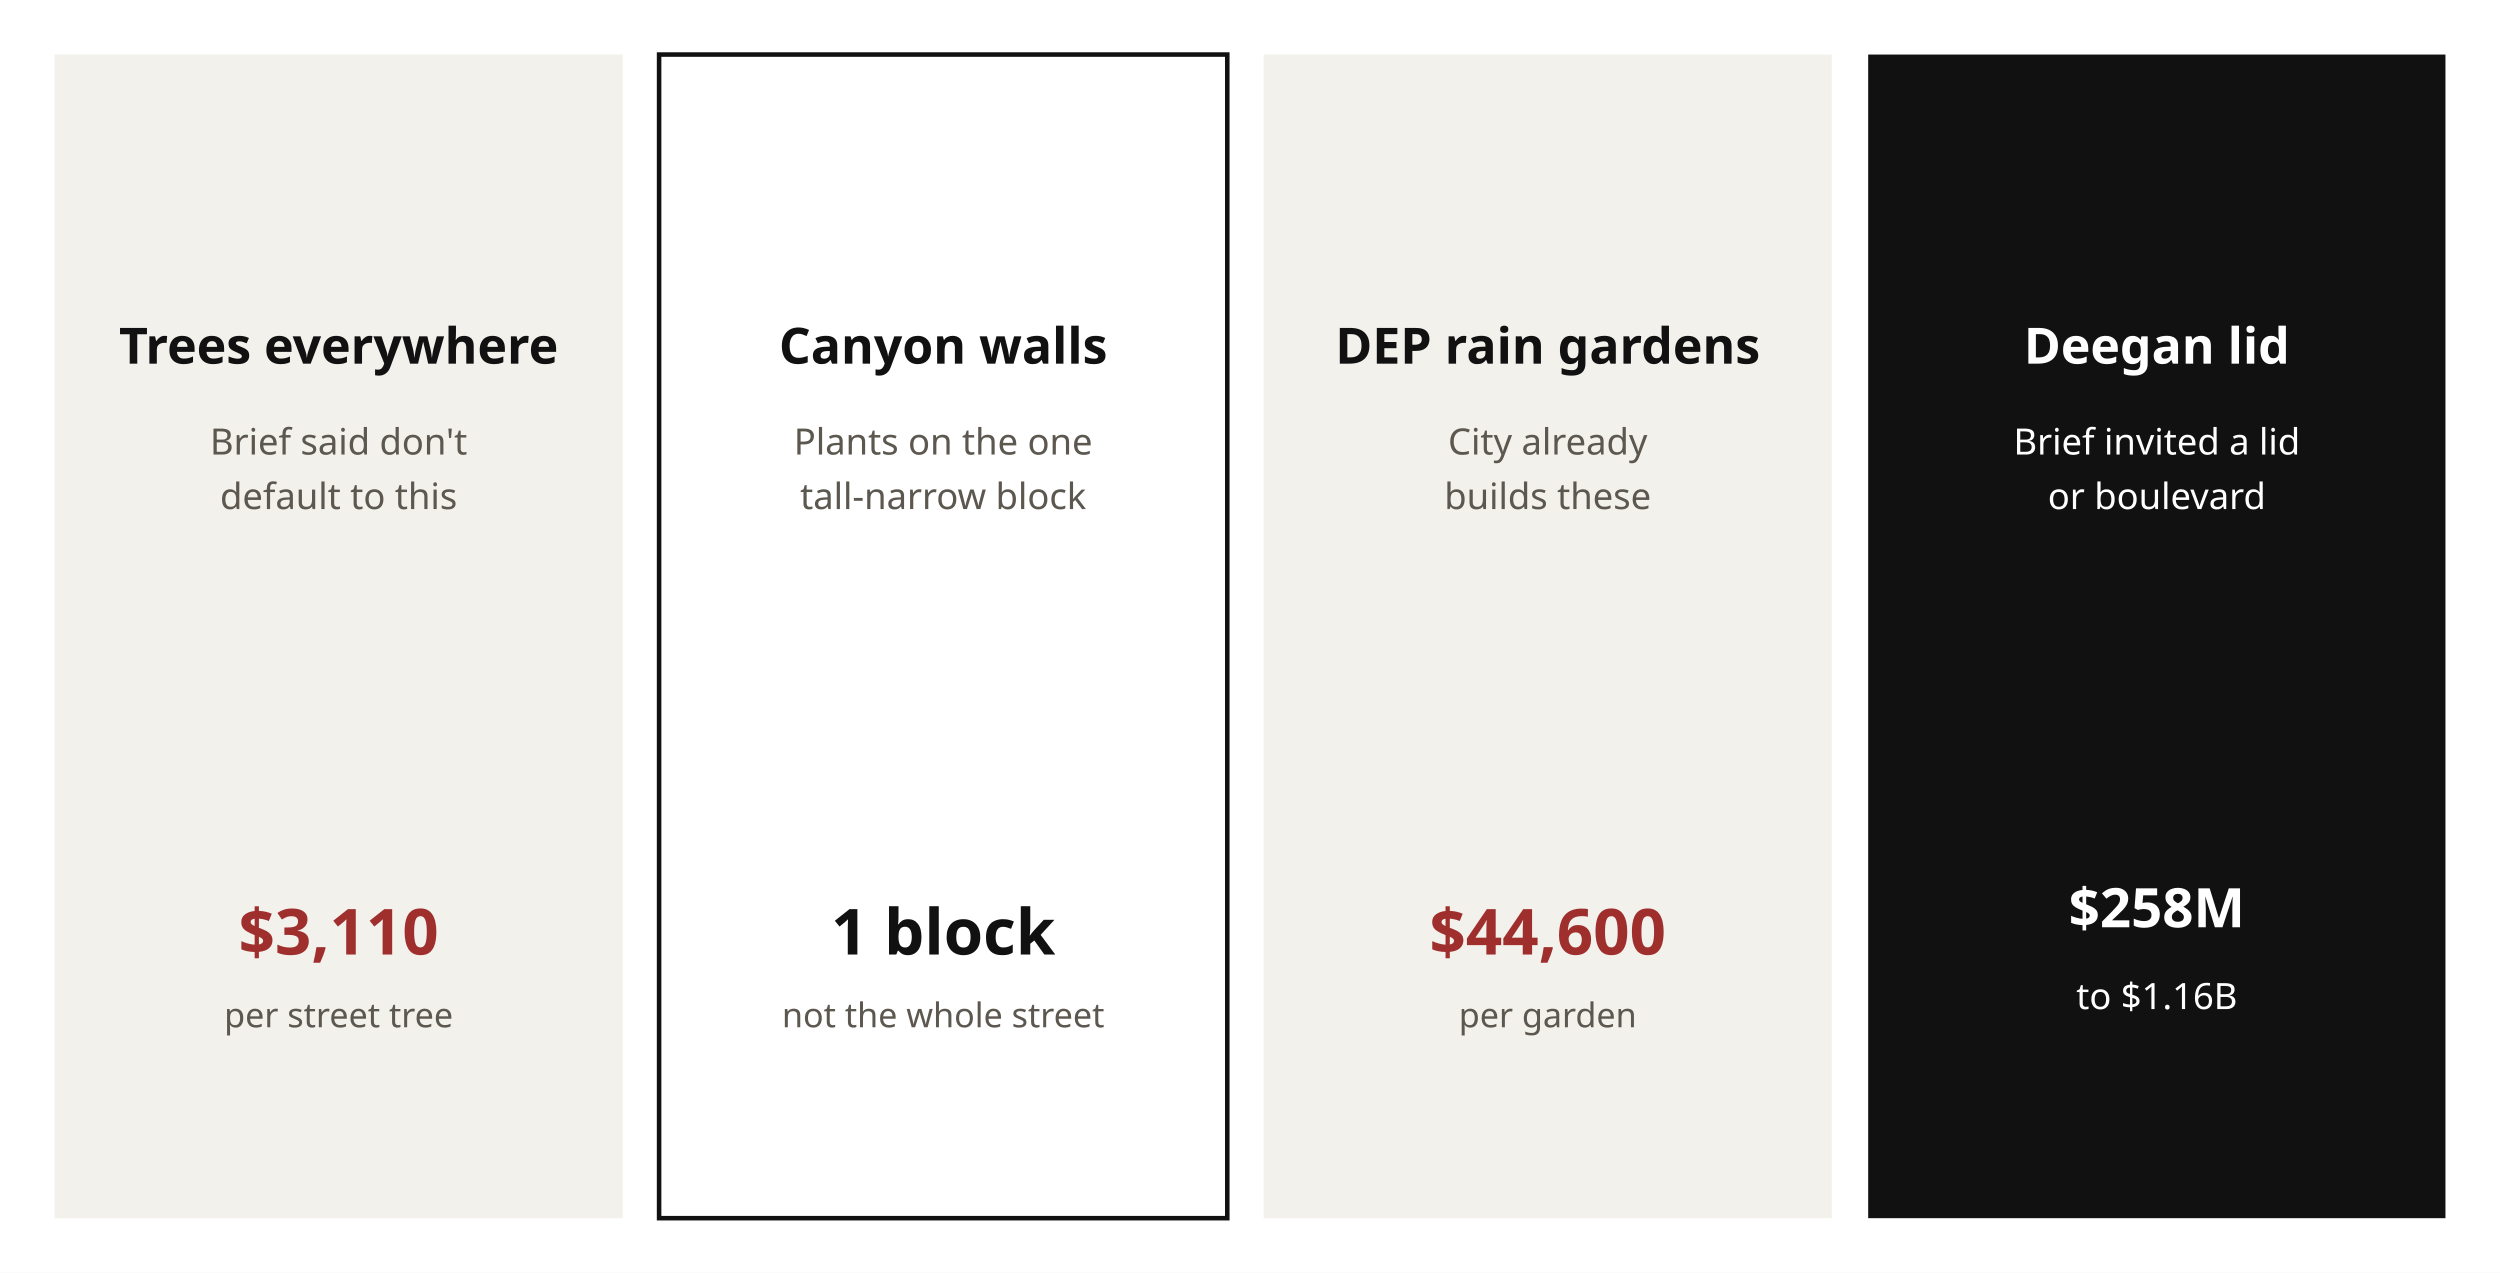
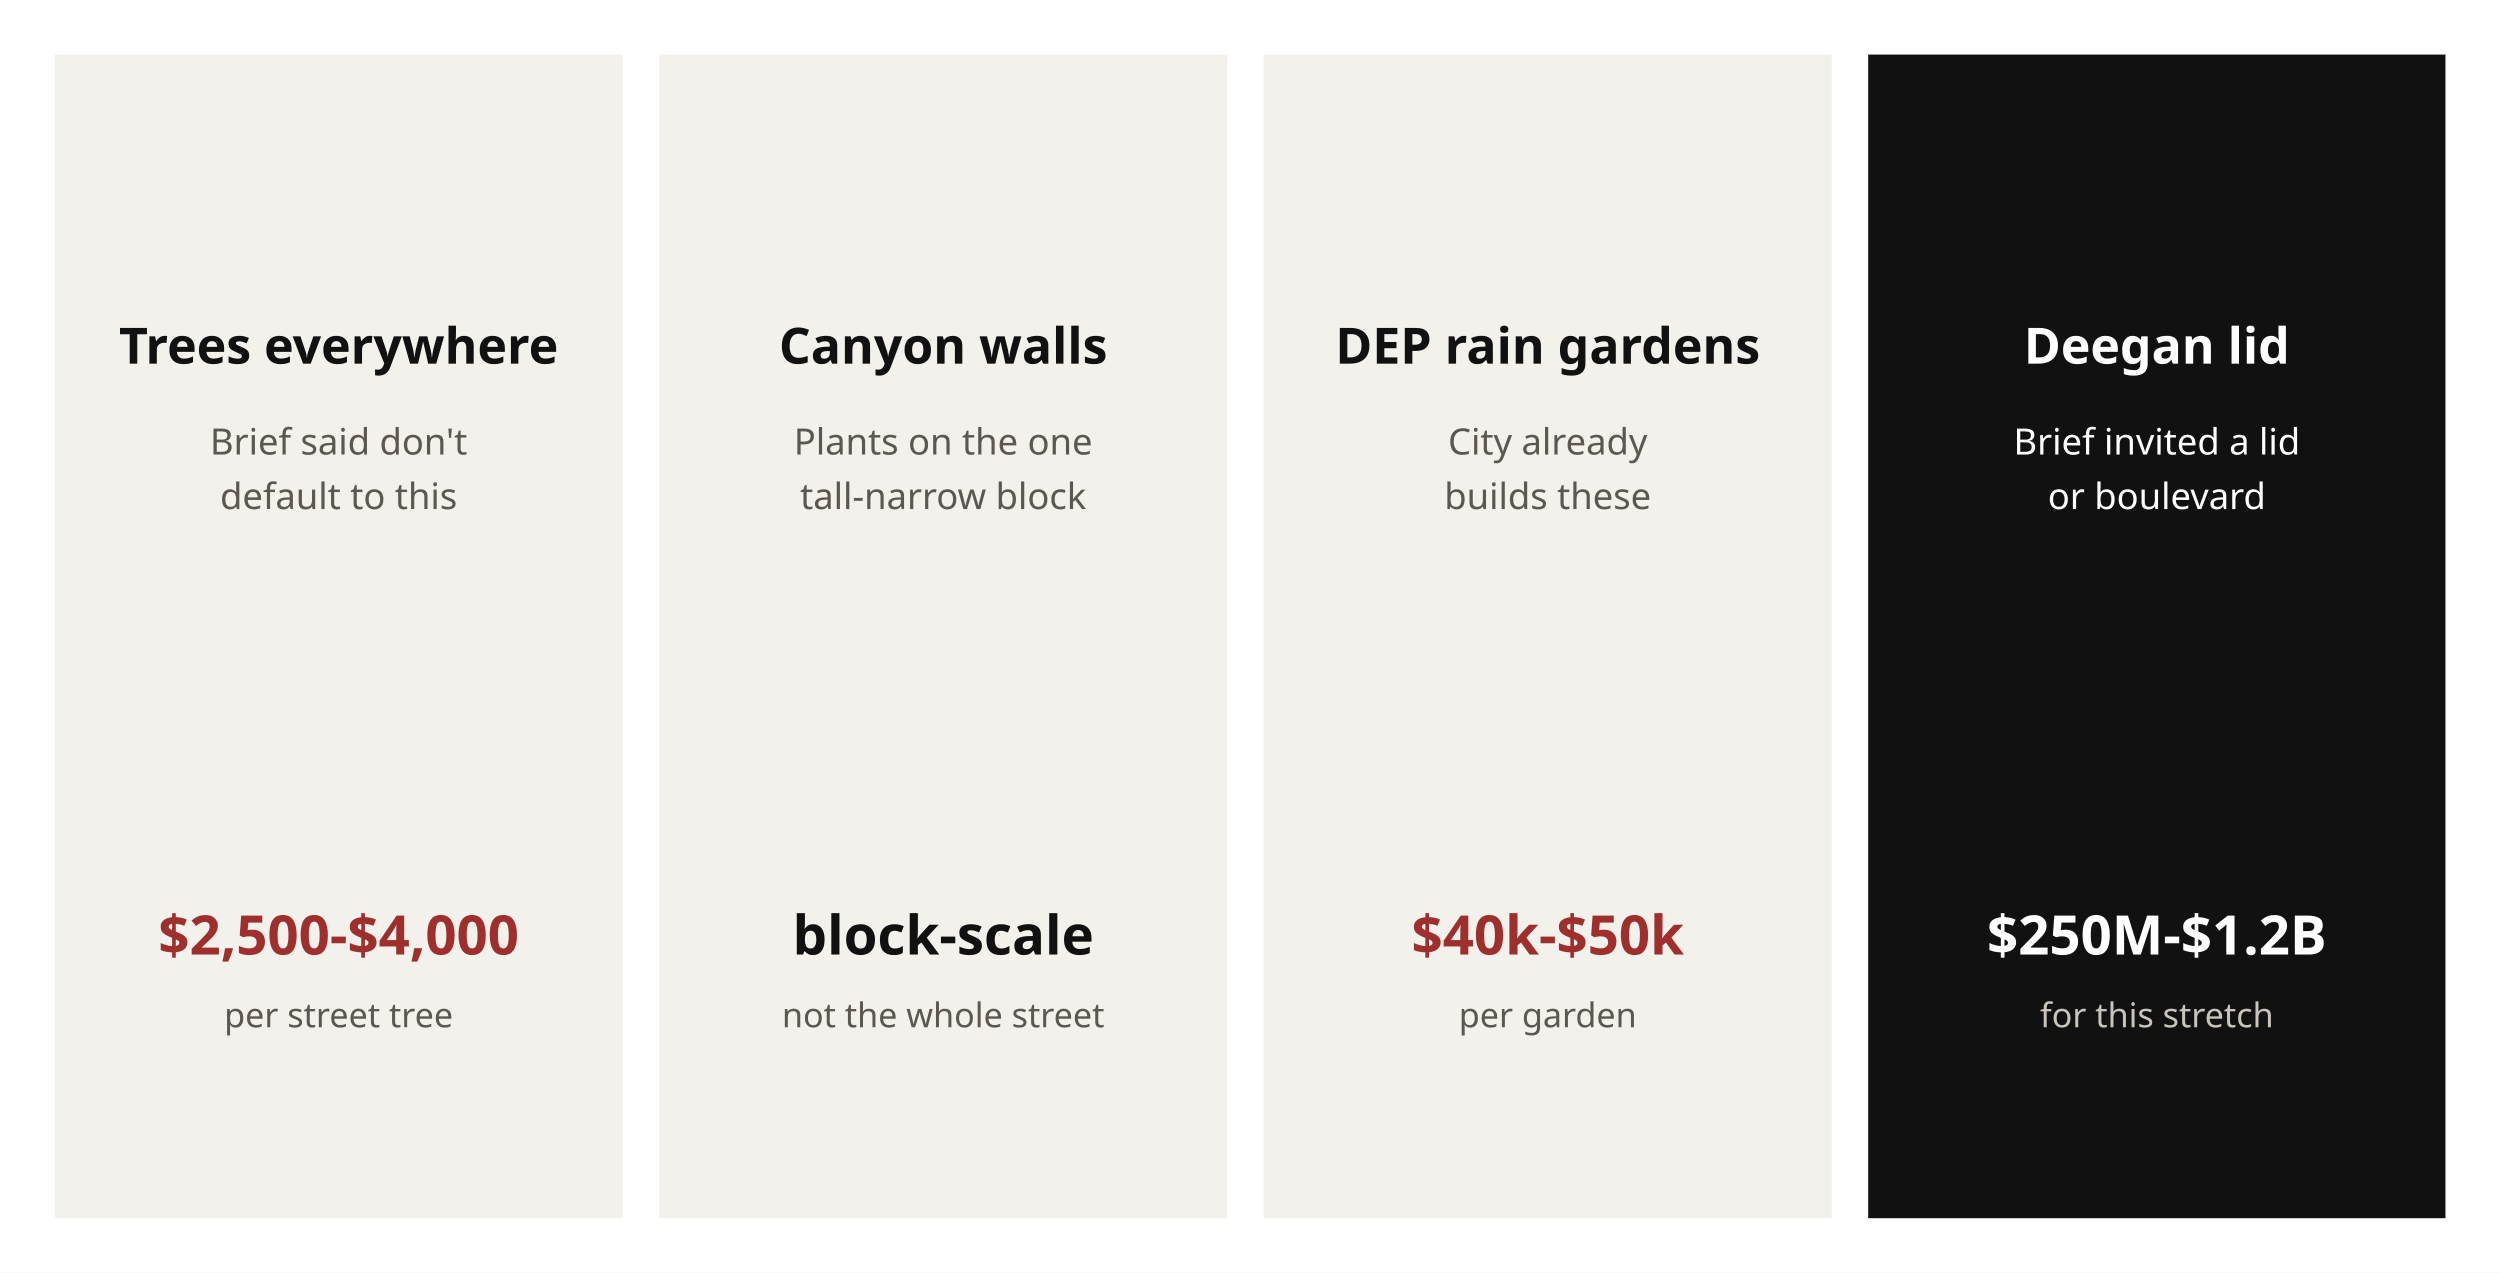
<svg xmlns="http://www.w3.org/2000/svg" style="letter-spacing:normal" width="1100" height="560" viewBox="0 0 1100 560" role="img" aria-labelledby="t d">
  <rect width="1100" height="560" fill="#fff" />
  <rect x="24" y="24" width="250" height="512" fill="#f3f1ec" />
  <text x="149" y="160" text-anchor="middle" font-family="system-ui, sans-serif" letter-spacing="normal" font-size="22" font-weight="700" fill="#111">Trees everywhere</text>
  <text x="149" y="200" text-anchor="middle" font-family="system-ui, sans-serif" letter-spacing="normal" font-size="16" fill="#5c574f">Brief said don't</text>
  <text x="149" y="224" text-anchor="middle" font-family="system-ui, sans-serif" letter-spacing="normal" font-size="16" fill="#5c574f">default to this</text>
-   <text x="149" y="420" text-anchor="middle" font-family="system-ui, sans-serif" letter-spacing="normal" font-size="28" font-weight="700" fill="#9f2f2d">$3,110</text>
+   <text x="149" y="420" text-anchor="middle" font-family="system-ui, sans-serif" letter-spacing="normal" font-size="24" font-weight="700" fill="#9f2f2d">$2,500-$4,000</text>
  <text x="149" y="452" text-anchor="middle" font-family="system-ui, sans-serif" letter-spacing="normal" font-size="15" fill="#5c574f">per street tree</text>
-   <rect x="290" y="24" width="250" height="512" fill="#fff" stroke="#111" stroke-width="2" />
+   <rect x="290" y="24" width="250" height="512" fill="#f3f1ec" />
  <text x="415" y="160" text-anchor="middle" font-family="system-ui, sans-serif" letter-spacing="normal" font-size="22" font-weight="700" fill="#111">Canyon walls</text>
  <text x="415" y="200" text-anchor="middle" font-family="system-ui, sans-serif" letter-spacing="normal" font-size="16" fill="#5c574f">Plants on the one</text>
  <text x="415" y="224" text-anchor="middle" font-family="system-ui, sans-serif" letter-spacing="normal" font-size="16" fill="#5c574f">tall-narrow block</text>
-   <text x="415" y="420" text-anchor="middle" font-family="system-ui, sans-serif" letter-spacing="normal" font-size="28" font-weight="700" fill="#111">1 block</text>
+   <text x="415" y="420" text-anchor="middle" font-family="system-ui, sans-serif" letter-spacing="normal" font-size="24" font-weight="700" fill="#111">block-scale</text>
  <text x="415" y="452" text-anchor="middle" font-family="system-ui, sans-serif" letter-spacing="normal" font-size="15" fill="#5c574f">not the whole street</text>
  <rect x="556" y="24" width="250" height="512" fill="#f3f1ec" />
  <text x="681" y="160" text-anchor="middle" font-family="system-ui, sans-serif" letter-spacing="normal" font-size="22" font-weight="700" fill="#111">DEP rain gardens</text>
  <text x="681" y="200" text-anchor="middle" font-family="system-ui, sans-serif" letter-spacing="normal" font-size="16" fill="#5c574f">City already</text>
  <text x="681" y="224" text-anchor="middle" font-family="system-ui, sans-serif" letter-spacing="normal" font-size="16" fill="#5c574f">builds these</text>
-   <text x="681" y="420" text-anchor="middle" font-family="system-ui, sans-serif" letter-spacing="normal" font-size="28" font-weight="700" fill="#9f2f2d">$44,600</text>
+   <text x="681" y="420" text-anchor="middle" font-family="system-ui, sans-serif" letter-spacing="normal" font-size="24" font-weight="700" fill="#9f2f2d">$40k-$50k</text>
  <text x="681" y="452" text-anchor="middle" font-family="system-ui, sans-serif" letter-spacing="normal" font-size="15" fill="#5c574f">per garden</text>
  <rect x="822" y="24" width="254" height="512" fill="#111" />
  <text x="949" y="160" text-anchor="middle" font-family="system-ui, sans-serif" letter-spacing="normal" font-size="22" font-weight="700" fill="#fff">Deegan lid</text>
  <text x="949" y="200" text-anchor="middle" font-family="system-ui, sans-serif" letter-spacing="normal" font-size="16" fill="#fff">Brief invited a lid</text>
  <text x="949" y="224" text-anchor="middle" font-family="system-ui, sans-serif" letter-spacing="normal" font-size="16" fill="#fff">or boulevard</text>
-   <text x="949" y="408" text-anchor="middle" font-family="system-ui, sans-serif" letter-spacing="normal" font-size="24" font-weight="700" fill="#fff">$258M</text>
-   <text x="949" y="444" text-anchor="middle" font-family="system-ui, sans-serif" letter-spacing="normal" font-size="16" fill="#fff">to $1.16B</text>
+   <text x="949" y="420" text-anchor="middle" font-family="system-ui, sans-serif" letter-spacing="normal" font-size="24" font-weight="700" fill="#fff">$250M-$1.2B</text>
+   <text x="949" y="452" text-anchor="middle" font-family="system-ui, sans-serif" letter-spacing="normal" font-size="15" fill="#c8c4bc">for this stretch</text>
</svg>
